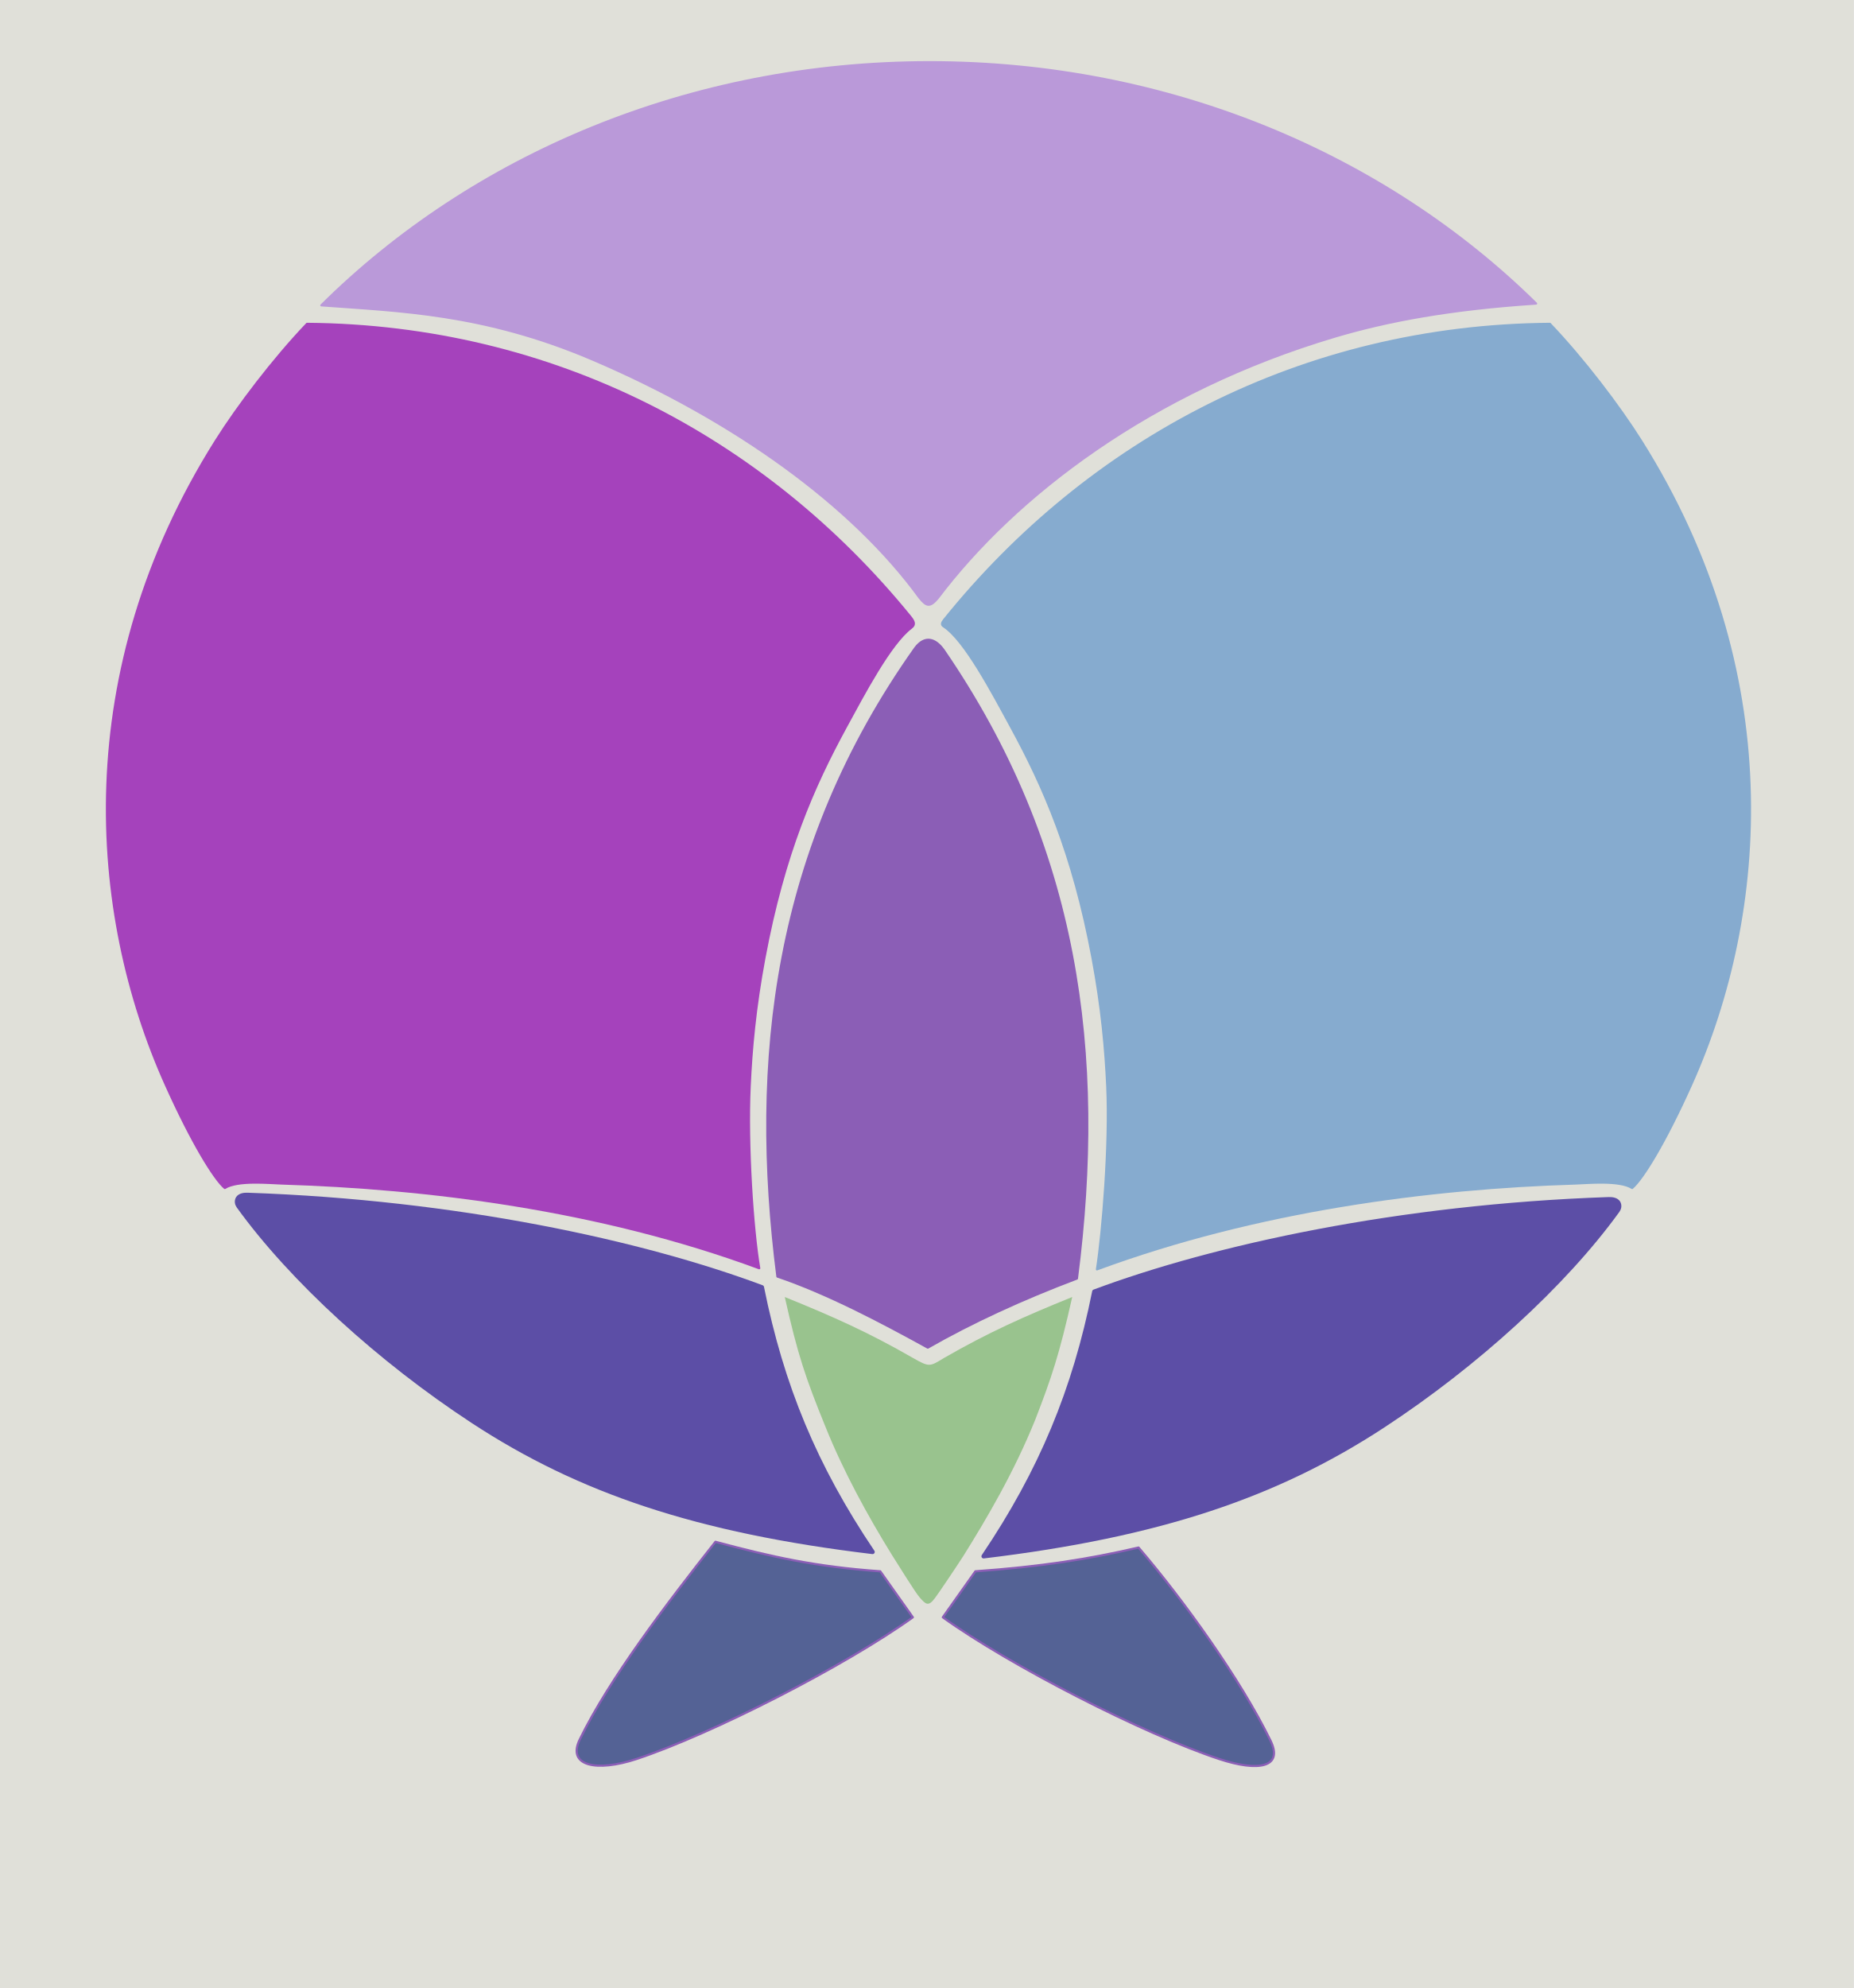
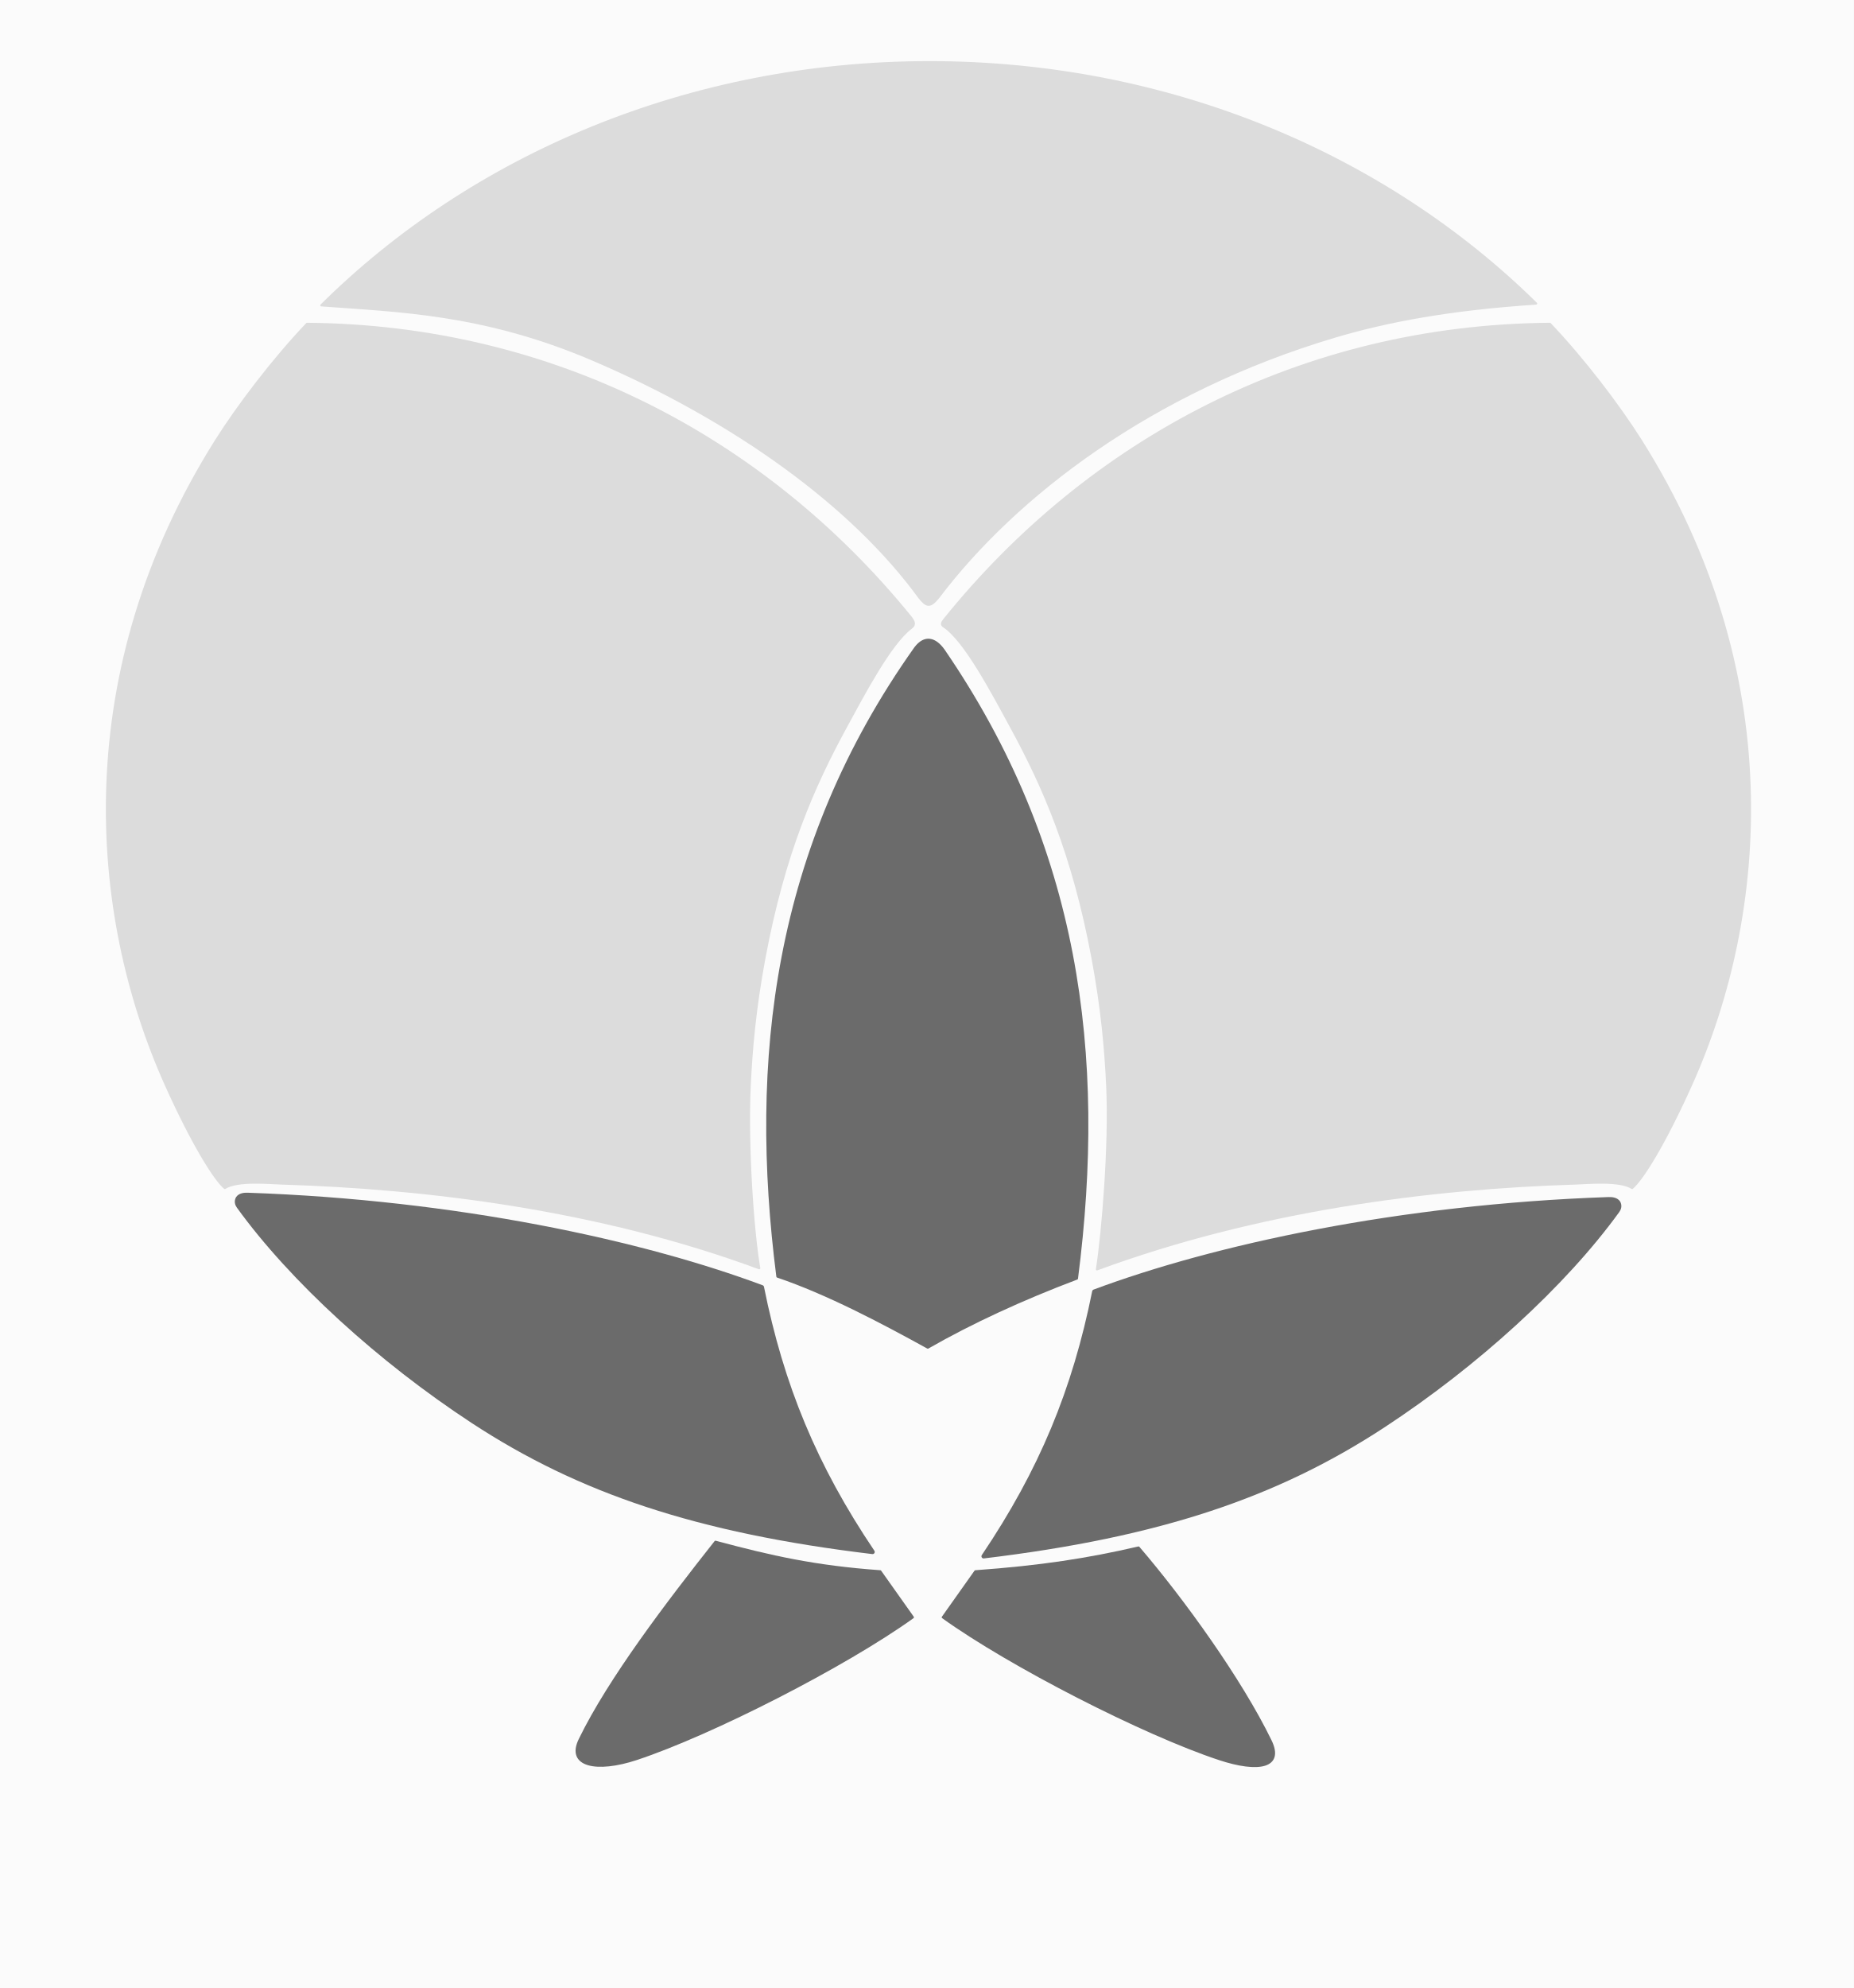
<svg xmlns="http://www.w3.org/2000/svg" width="242.01mm" height="259.465mm" viewBox="0 0 857.517 919.365" id="svg2" version="1.1">
  <defs id="defs4" />
  <g id="layer6" transform="translate(-347.6676,27.68661)" style="display:inline">
-     <rect style="opacity:1;fill:#dcdcd2;fill-opacity:0.764;stroke:none;stroke-width:5;stroke-linecap:round;stroke-linejoin:round;stroke-miterlimit:4;stroke-dasharray:none;stroke-dashoffset:0;stroke-opacity:1" id="rect4295" width="857.517" height="919.365" x="347.668" y="-27.687" />
+     <rect style="opacity:1;fill:#ffffff;fill-opacity:0.764;stroke:none;stroke-width:5;stroke-linecap:round;stroke-linejoin:round;stroke-miterlimit:4;stroke-dasharray:none;stroke-dashoffset:0;stroke-opacity:1" id="rect4295" width="857.517" height="919.365" x="347.668" y="-27.687" />
  </g>
  <g id="layer5" style="display:none" transform="translate(-347.6676,27.68661)">
    <ellipse transform="translate(398.2859,325.4949)" ry="345.64" rx="381.21" cy="21.219" cx="379.382" id="ellipse4258" style="display:inline;opacity:1;fill:#6918b7;fill-opacity:0.533;stroke:#3f0d85;stroke-width:2.149;stroke-linecap:round;stroke-linejoin:round;stroke-miterlimit:4;stroke-dasharray:none;stroke-dashoffset:0;stroke-opacity:1" />
    <ellipse transform="translate(398.2859,325.4949)" ry="371.418" rx="368.418" cy="165.694" cx="669.382" id="ellipse4260" style="display:inline;opacity:1;fill:#189cb7;fill-opacity:0.533;stroke:#3f0d85;stroke-width:4.164;stroke-linecap:round;stroke-linejoin:round;stroke-miterlimit:4;stroke-dasharray:none;stroke-dashoffset:0;stroke-opacity:1" />
    <ellipse transform="translate(398.2859,325.4949)" ry="371.418" rx="368.418" style="display:inline;opacity:1;fill:#aa18b7;fill-opacity:0.533;stroke:#3f0d85;stroke-width:4.164;stroke-linecap:round;stroke-linejoin:round;stroke-miterlimit:4;stroke-dasharray:none;stroke-dashoffset:0;stroke-opacity:1" id="ellipse4262" cx="89.382" cy="165.694" />
    <ellipse transform="translate(398.2859,325.4949)" ry="356.278" rx="478.064" cy="555.862" cx="81" id="ellipse4264" style="display:inline;opacity:1;fill:#6918b7;fill-opacity:0.533;stroke:#3f0d85;stroke-width:2.444;stroke-linecap:round;stroke-linejoin:round;stroke-miterlimit:4;stroke-dasharray:none;stroke-dashoffset:0;stroke-opacity:1" />
    <ellipse transform="translate(398.2859,325.4949)" style="display:inline;opacity:1;fill:#6918b7;fill-opacity:0.533;stroke:#3f0d85;stroke-width:2.444;stroke-linecap:round;stroke-linejoin:round;stroke-miterlimit:4;stroke-dasharray:none;stroke-dashoffset:0;stroke-opacity:1" id="ellipse4266" cx="675.286" cy="555.862" rx="478.064" ry="356.278" />
  </g>
  <g id="layer1" style="display:none" transform="translate(50.61828,353.1815)">
    <ellipse style="opacity:1;fill:#6918b7;fill-opacity:0.533;stroke:none;stroke-width:2.149;stroke-linecap:round;stroke-linejoin:round;stroke-miterlimit:4;stroke-dasharray:none;stroke-dashoffset:0;stroke-opacity:1" id="path4203" cx="379.382" cy="21.219" rx="381.21" ry="345.64" />
    <path style="opacity:1;fill:#189cb7;fill-opacity:0.533;stroke:none;stroke-width:4.164;stroke-linecap:round;stroke-linejoin:round;stroke-miterlimit:4;stroke-dasharray:none;stroke-dashoffset:0;stroke-opacity:1" d="m 704.428,204.991 c -83.825,104.822 -169.307,136.704 -221.003,154.887 -39.74,12.643 -97.859,10.321 -131.259,-6.132 -31.805,-54.92 -50.028,-118.811 -50.028,-186.994 0,-204.13 164.192,-369.44 366.296,-371.049 134.929,141.597 101.259,319.998 35.995,409.289 z" id="path4240" />
    <path style="opacity:1;fill:#2cb718;fill-opacity:0.408;stroke:none;stroke-width:2.444;stroke-linecap:round;stroke-linejoin:round;stroke-miterlimit:4;stroke-dasharray:none;stroke-dashoffset:0;stroke-opacity:1" d="m 477.947,361.301 c 40.897,31.704 64.651,112.544 77.879,161.226 -74.751,-35.107 -186.945,-93.845 -226.492,-212.556 -1.043,-3.132 5.238,-4.044 7.909,-6.035 33.746,-25.149 72.017,-46.15 113.387,-62.562 68.541,-27.192 145.589,-41.789 224.656,-41.789 7.159,0 14.302,0.12 21.424,0.358 3.621,0.657 6.696,5.694 2.914,10.758 -73.851,98.883 -175.915,125.892 -221.676,150.602 z" id="ellipse4250" />
    <path style="opacity:1;fill:#aa18b7;fill-opacity:0.533;stroke:none;stroke-width:4.164;stroke-linecap:round;stroke-linejoin:round;stroke-miterlimit:4;stroke-dasharray:none;stroke-dashoffset:0;stroke-opacity:1" d="m 457.702,166.016 c 0,75.298 -22.603,144.236 -61.045,202.039 -47.358,1.76 -81.395,-5.629 -118.98,-12.448 C 158.491,324.178 112.294,271.859 55.151,202.444 5.727,135.125 -16.225,36.231 7.55,-55.228 17.494,-93.48 36.979,-141.049 76.271,-188.304 c 3.792,-4.561 7.936,-8.974 12.129,-13.499 0.518,-0.581 2.692,-3.155 3.469,-3.465 202.398,1.265 365.833,166.941 365.833,371.285 z" id="circle4242" />
    <path style="opacity:1;fill:#2cb718;fill-opacity:0.408;stroke:none;stroke-width:2.444;stroke-linecap:round;stroke-linejoin:round;stroke-miterlimit:4;stroke-dasharray:none;stroke-dashoffset:0;stroke-opacity:1" d="m 1489.91,544.804 c 0,0 -53.098,-9.105 -77.644,-14.014 7.334,-22.737 34.662,-30.274 42.442,-46.354 14.099,11.969 35.202,60.368 35.202,60.368 z" id="path4309" />
    <path style="opacity:1;fill:#6918b7;fill-opacity:0.436;stroke:none;stroke-width:2.444;stroke-linecap:round;stroke-linejoin:round;stroke-miterlimit:4;stroke-dasharray:none;stroke-dashoffset:0;stroke-opacity:1" d="m 399.577,370.393 c -8.842,12.987 -11.732,13.28 -20.824,25.865 -36.365,57.68 -142.626,124.513 -179.405,121.75 7.503,-76.072 59.35,-157.778 137.599,-216.093 33.557,-25.008 71.589,-45.915 112.693,-62.286 68.715,-27.369 146.016,-42.065 225.35,-42.065 7.609,0 15.2,0.135 22.766,0.404 -2.714,29.461 -18.506,28.01 -47.369,65.562 C 592.665,316.839 504.188,365.048 399.577,370.393 Z" id="ellipse4248" />
    <path id="path4305" d="m 1335.495,488.605 c 0,0 45.522,-24.23 70.068,-33.968 -2.283,25.768 -13.448,50.982 -21.229,67.062 -14.099,-11.969 -48.839,-33.094 -48.839,-33.094 z" style="opacity:1;fill:#2cb718;fill-opacity:0.408;stroke:none;stroke-width:2.444;stroke-linecap:round;stroke-linejoin:round;stroke-miterlimit:4;stroke-dasharray:none;stroke-dashoffset:0;stroke-opacity:1" />
    <path style="opacity:1;fill:#aa18b7;fill-opacity:0.533;stroke:none;stroke-width:2.444;stroke-linecap:round;stroke-linejoin:round;stroke-miterlimit:4;stroke-dasharray:none;stroke-dashoffset:0;stroke-opacity:1" d="m 1323.404,490.979 c 0,0 -45.522,-24.23 -70.068,-33.968 2.283,25.768 13.448,50.982 21.229,67.062 14.099,-11.969 48.839,-33.094 48.839,-33.094 z" id="path4307" />
    <path id="path4313" d="m -370.623,44.798 c 0,166.528 -110.556,301.949 -258.487,354.602 -23.606,8.402 52.101,-136.222 78.462,-165.012 -119.186,-31.429 -165.383,-83.748 -222.526,-153.162 -49.424,-67.32 -71.377,-166.214 -47.601,-257.672 9.944,-38.252 29.429,-85.821 68.721,-133.076 3.792,-4.561 7.936,-8.974 12.129,-13.499 0.518,-0.581 2.692,-3.155 3.469,-3.465 202.398,1.265 365.833,166.941 365.833,371.285 z" style="opacity:1;fill:#aa18b7;fill-opacity:0.533;stroke:none;stroke-width:4.164;stroke-linecap:round;stroke-linejoin:round;stroke-miterlimit:4;stroke-dasharray:none;stroke-dashoffset:0;stroke-opacity:1" />
  </g>
  <g id="layer9" style="display:none">
    <path transform="translate(28.10912,30.11695)" id="path4386" d="m 499.762,687.21 c 41.872,51.697 58.872,92.432 74.431,146.067 0.456,1.45 -0.007,2.323 -1.212,1.811 C 516.477,812.24 462.454,783.863 407.67,719.487 l 14.626,-21.149 c 29.493,-0.749 51.874,-5.596 77.466,-11.128 z" style="display:inline;fill:#8b5eb6;fill-opacity:1;fill-rule:evenodd;stroke:#8b5eb6;stroke-width:1;stroke-linecap:butt;stroke-linejoin:round;stroke-miterlimit:4;stroke-dasharray:none;stroke-opacity:1" />
    <path transform="translate(28.10912,30.11695)" style="display:inline;fill:#8b5eb6;fill-opacity:1;fill-rule:evenodd;stroke:#8b5eb6;stroke-width:1;stroke-linecap:butt;stroke-linejoin:round;stroke-miterlimit:4;stroke-dasharray:none;stroke-opacity:1" d="m 303.327,684.147 c -41.682,51.463 -62.284,97.09 -77.932,150.571 -0.737,2.56 -0.083,3.002 1.783,2.227 56.333,-22.82 113.631,-52.047 167.463,-117.871 l -15.072,-21.271 c -30.202,-2.169 -50.295,-6.704 -76.242,-13.656 z" id="path4384" />
  </g>
  <g id="layer7" style="display:inline" transform="translate(28.10912,30.11695)">
    <path id="path4363" d="M 254.041,1072.962 C 165.384,974.544 28.713,917.4 -168.6,918.362 c 22.375,35.962 66.565,82.096 111.935,109.425 78.363,47.202 197.776,74.405 310.706,45.175 z" style="fill:#8b30ba;fill-opacity:1;fill-rule:evenodd;stroke:#8b30ba;stroke-width:3;stroke-linecap:butt;stroke-linejoin:round;stroke-miterlimit:4;stroke-dasharray:none;stroke-opacity:1" />
    <ellipse transform="translate(22.50916,323.0646)" style="display:inline;opacity:1;fill:#a542bc;fill-opacity:1;stroke:none;stroke-width:5;stroke-linecap:round;stroke-linejoin:round;stroke-miterlimit:4;stroke-dasharray:none;stroke-dashoffset:0;stroke-opacity:1" id="ellipse4316" cx="1079.012" cy="-36.28" rx="68.932" ry="68.809" />
    <ellipse transform="translate(22.50916,323.0646)" ry="68.095" rx="67.094" cy="-33.142" cx="938.375" id="ellipse4318" style="display:inline;opacity:1;fill:#834cb8;fill-opacity:1;stroke:none;stroke-width:5;stroke-linecap:round;stroke-linejoin:round;stroke-miterlimit:4;stroke-dasharray:none;stroke-dashoffset:0;stroke-opacity:1" />
    <ellipse transform="translate(22.50916,323.0646)" style="display:inline;opacity:1;fill:#7239a6;fill-opacity:1;stroke:none;stroke-width:5;stroke-linecap:round;stroke-linejoin:round;stroke-miterlimit:4;stroke-dasharray:none;stroke-dashoffset:0;stroke-opacity:1" id="ellipse4320" cx="936.946" cy="-175.999" rx="67.094" ry="68.095" />
    <ellipse transform="translate(22.50916,323.0646)" style="display:inline;opacity:1;fill:#546295;fill-opacity:1;stroke:none;stroke-width:5;stroke-linecap:round;stroke-linejoin:round;stroke-miterlimit:4;stroke-dasharray:none;stroke-dashoffset:0;stroke-opacity:1" id="ellipse4322" cx="936.946" cy="106.858" rx="67.094" ry="68.095" />
    <ellipse transform="translate(22.50916,323.0646)" style="display:inline;opacity:1;fill:#8b30ba;fill-opacity:1;stroke:none;stroke-width:5;stroke-linecap:round;stroke-linejoin:round;stroke-miterlimit:4;stroke-dasharray:none;stroke-dashoffset:0;stroke-opacity:1" id="ellipse4324" cx="1075.518" cy="-175.999" rx="67.094" ry="68.095" />
    <ellipse transform="translate(22.50916,323.0646)" ry="68.095" rx="67.094" cy="246.858" cx="1076.946" id="ellipse4326" style="display:inline;opacity:1;fill:#94cc85;fill-opacity:1;stroke:none;stroke-width:5;stroke-linecap:round;stroke-linejoin:round;stroke-miterlimit:4;stroke-dasharray:none;stroke-dashoffset:0;stroke-opacity:1" />
    <ellipse transform="translate(22.50916,323.0646)" ry="68.095" rx="67.094" cy="246.858" cx="932.66" id="ellipse4328" style="display:inline;opacity:1;fill:#5689bc;fill-opacity:1;stroke:none;stroke-width:5;stroke-linecap:round;stroke-linejoin:round;stroke-miterlimit:4;stroke-dasharray:none;stroke-dashoffset:0;stroke-opacity:1" />
    <ellipse transform="translate(22.50916,323.0646)" style="display:inline;opacity:1;fill:#807d9b;fill-opacity:1;stroke:none;stroke-width:5;stroke-linecap:round;stroke-linejoin:round;stroke-miterlimit:4;stroke-dasharray:none;stroke-dashoffset:0;stroke-opacity:1" id="ellipse4330" cx="1078.375" cy="108.287" rx="67.094" ry="68.095" />
-     <path style="fill:#8b5eb6;fill-opacity:1;fill-rule:evenodd;stroke:#8b5eb6;stroke-width:1;stroke-linecap:butt;stroke-linejoin:round;stroke-miterlimit:4;stroke-dasharray:none;stroke-opacity:1" d="m 395.269,269.509 c -65.7,92.624 -76.542,190.992 -63.775,290.715 22.882,7.743 47.979,20.973 69.563,32.875 20.126,-11.542 43.685,-22.402 68.975,-31.954 13.344,-103.829 0.707,-199.693 -61.675,-290.642 -3.905,-5.463 -8.727,-6.746 -13.087,-0.994 z" id="path4365" />
+     <path style="fill:#6b6b6b;fill-opacity:1;fill-rule:evenodd;stroke:#6b6b6b;stroke-width:1;stroke-linecap:butt;stroke-linejoin:round;stroke-miterlimit:4;stroke-dasharray:none;stroke-opacity:1" d="m 395.269,269.509 c -65.7,92.624 -76.542,190.992 -63.775,290.715 22.882,7.743 47.979,20.973 69.563,32.875 20.126,-11.542 43.685,-22.402 68.975,-31.954 13.344,-103.829 0.707,-199.693 -61.675,-290.642 -3.905,-5.463 -8.727,-6.746 -13.087,-0.994 z" id="path4365" />
    <path id="path4367" d="m -195.735,927.783 c -71.293,95.132 -90.464,194.7 -70.775,300.536 23.592,7.388 47.183,18.585 70.775,34.001 22.134,-13.55 43.857,-24.449 71.277,-34.001 21.345,-107.998 -3.022,-206.729 -71.277,-300.536 z" style="fill:none;fill-rule:evenodd;stroke:#000000;stroke-width:1px;stroke-linecap:butt;stroke-linejoin:miter;stroke-opacity:1" />
    <path id="path4380" d="m 930.784,861.102 c 30.878,-1.749 57.188,-6.797 77.069,-11.784 -12.979,-15.31 -32.664,-35.121 -48.948,-46.802 -5.647,16.644 -25.635,55.035 -28.121,58.587 z" style="display:inline;opacity:1;fill:#807d9b;fill-opacity:1;stroke:#807d9b;stroke-width:2;stroke-linecap:round;stroke-linejoin:round;stroke-miterlimit:4;stroke-dasharray:none;stroke-dashoffset:0;stroke-opacity:1" />
    <path id="path4411" d="m 436.933,1056.338 c -13.423,-13.461 -47.893,-34.459 -48.031,-34.102 0,0 1.204,-0.734 1.825,-1.069 80.3,-43.215 175.272,-67.144 305.293,-71.62 1.613,-0.056 3.234,1.96 4.86,1.97 -0.69,0.983 0.027,2.324 -0.689,3.313 -24.672,34.119 -65.401,71.233 -108.46,99.434 -49.293,32.283 -113.559,56.674 -184.803,60.405 10.681,-13.866 22.836,-39.425 30.005,-58.331 z" style="fill:#5c4ea6;fill-opacity:1;fill-rule:evenodd;stroke:#5c4ea6;stroke-width:2;stroke-linecap:butt;stroke-linejoin:round;stroke-miterlimit:4;stroke-dasharray:none;stroke-opacity:1" />
    <path style="fill:#5c4ea6;fill-opacity:1;fill-rule:evenodd;stroke:#5c4ea6;stroke-width:2;stroke-linecap:butt;stroke-linejoin:round;stroke-miterlimit:4;stroke-dasharray:none;stroke-opacity:1" d="m 16.673,1099.278 c 97.023,3.34 169.253,16.264 235.71,41.198 1.724,7.857 21.121,59.535 23.378,65.593 7.169,18.906 19.323,44.466 30.004,58.332 -71.244,-3.731 -135.51,-28.123 -184.803,-60.406 -43.059,-28.201 -83.787,-65.314 -108.459,-99.434 -0.715,-0.989 -1.064,-2.329 -0.335,-3.667 0.916,-1.43 2.891,-1.671 4.504,-1.616 z" id="path4418" />
-     <path style="display:inline;opacity:1;fill:#99c38e;fill-opacity:1;stroke:none;stroke-width:2;stroke-linecap:round;stroke-linejoin:round;stroke-miterlimit:4;stroke-dasharray:none;stroke-dashoffset:0;stroke-opacity:1" d="m 408.723,597.789 c 20.283,-11.674 36.818,-19.058 59.132,-28.094 -5.98,26.702 -9.565,37.282 -17.089,56.714 -9.868,24.437 -22.646,46.058 -33.35,63.176 -3.846,5.945 -11.055,16.642 -12.999,19.262 -3.027,4.081 -4.215,3.141 -7.15,-0.242 -2.144,-2.471 -9.855,-14.993 -12.81,-19.635 -11.172,-18.034 -22.547,-38.839 -30.721,-59.209 -9.274,-22.784 -12.859,-33.364 -18.839,-60.066 22.314,9.036 38.849,16.42 59.132,28.094 7.946,4.52 7.857,4.11 14.694,0 z" id="path4426" />
+     <path style="display:inline;opacity:1;fill:none;fill-opacity:1;stroke:none;stroke-width:2;stroke-linecap:round;stroke-linejoin:round;stroke-miterlimit:4;stroke-dasharray:none;stroke-dashoffset:0;stroke-opacity:1" d="m 408.723,597.789 c 20.283,-11.674 36.818,-19.058 59.132,-28.094 -5.98,26.702 -9.565,37.282 -17.089,56.714 -9.868,24.437 -22.646,46.058 -33.35,63.176 -3.846,5.945 -11.055,16.642 -12.999,19.262 -3.027,4.081 -4.215,3.141 -7.15,-0.242 -2.144,-2.471 -9.855,-14.993 -12.81,-19.635 -11.172,-18.034 -22.547,-38.839 -30.721,-59.209 -9.274,-22.784 -12.859,-33.364 -18.839,-60.066 22.314,9.036 38.849,16.42 59.132,28.094 7.946,4.52 7.857,4.11 14.694,0 z" id="path4426" />
    <ellipse ry="68.095" rx="67.094" cy="19.29" cx="1029.88" id="ellipse4447" style="display:inline;opacity:1;fill:#af83d8;fill-opacity:1;stroke:none;stroke-width:5;stroke-linecap:round;stroke-linejoin:round;stroke-miterlimit:4;stroke-dasharray:none;stroke-dashoffset:0;stroke-opacity:1" />
-     <path id="path4516" d="m 302.825,682.892 c -22.27,28.195 -49.098,63.352 -62.718,91.331 -6.173,12.437 7.816,15.218 26.229,9.117 34.956,-11.582 96.687,-43.176 127.803,-65.522 l -15.072,-21.271 c -30.202,-2.169 -50.295,-6.704 -76.242,-13.656 z" style="display:inline;fill:#546295;fill-opacity:1;fill-rule:evenodd;stroke:#8b5eb6;stroke-width:1;stroke-linecap:butt;stroke-linejoin:round;stroke-miterlimit:4;stroke-dasharray:none;stroke-opacity:1" />
+     <path id="path4516" d="m 302.825,682.892 c -22.27,28.195 -49.098,63.352 -62.718,91.331 -6.173,12.437 7.816,15.218 26.229,9.117 34.956,-11.582 96.687,-43.176 127.803,-65.522 l -15.072,-21.271 c -30.202,-2.169 -50.295,-6.704 -76.242,-13.656 z" style="display:inline;fill:#6b6b6b;fill-opacity:1;fill-rule:evenodd;stroke:#6b6b6b;stroke-width:1;stroke-linecap:butt;stroke-linejoin:round;stroke-miterlimit:4;stroke-dasharray:none;stroke-opacity:1" />
    <path style="display:inline;fill:#8b5eb6;fill-opacity:1;fill-rule:evenodd;stroke:#8b5eb6;stroke-width:1;stroke-linecap:butt;stroke-linejoin:round;stroke-miterlimit:4;stroke-dasharray:none;stroke-opacity:1" d="m 963.823,994.846 c 21.427,30.503 38.774,61.599 46.613,92.365 1.49,5.572 -0.429,8.443 -9.059,6.132 -36.457,-10.042 -87.459,-33.948 -127.803,-65.522 L 888.646,1006.55 c 30.202,-2.169 49.23,-4.752 75.177,-11.704 z" id="path4520" />
-     <path style="display:inline;fill:#546295;fill-opacity:1;fill-rule:evenodd;stroke:#8b5eb6;stroke-width:1;stroke-linecap:butt;stroke-linejoin:round;stroke-miterlimit:4;stroke-dasharray:none;stroke-opacity:1" d="m 498.538,685.549 c 20.764,24.18 47.353,61.197 60.974,89.176 6.173,12.437 -5.307,14.716 -23.719,8.615 -34.956,-11.582 -96.687,-43.176 -127.803,-65.522 l 15.072,-21.271 c 30.202,-2.169 52.039,-5.553 75.476,-10.999 z" id="path4522" />
-     <path id="path4428" d="m 715.956,524.473 c -97.023,3.34 -182.468,22.061 -237.883,42.729 -9.136,45.519 -24.59,82.923 -51.209,122.394 81.283,-9.754 135.51,-28.123 184.803,-60.406 43.059,-28.201 83.787,-65.314 108.459,-99.434 0.715,-0.989 1.064,-2.329 0.335,-3.667 -0.916,-1.43 -2.891,-1.671 -4.504,-1.616 z" style="fill:#5c4ea6;fill-opacity:1;fill-rule:evenodd;stroke:#5c4ea6;stroke-width:2;stroke-linecap:butt;stroke-linejoin:round;stroke-miterlimit:4;stroke-dasharray:none;stroke-opacity:1" />
-     <path style="fill:#5c4ea6;fill-opacity:1;fill-rule:evenodd;stroke:#5c4ea6;stroke-width:2;stroke-linecap:butt;stroke-linejoin:round;stroke-miterlimit:4;stroke-dasharray:none;stroke-opacity:1" d="m 86.418,522.465 c 97.023,3.34 182.468,22.061 237.883,42.729 9.136,45.519 24.59,82.923 51.209,122.394 -81.283,-9.754 -135.51,-28.123 -184.803,-60.406 -43.059,-28.201 -83.787,-65.314 -108.459,-99.434 -0.715,-0.989 -1.064,-2.329 -0.335,-3.667 0.916,-1.43 2.891,-1.671 4.504,-1.616 z" id="path4575" />
+     <path style="display:inline;fill:#6b6b6b;fill-opacity:1;fill-rule:evenodd;stroke:#6b6b6b;stroke-width:1;stroke-linecap:butt;stroke-linejoin:round;stroke-miterlimit:4;stroke-dasharray:none;stroke-opacity:1" d="m 498.538,685.549 c 20.764,24.18 47.353,61.197 60.974,89.176 6.173,12.437 -5.307,14.716 -23.719,8.615 -34.956,-11.582 -96.687,-43.176 -127.803,-65.522 l 15.072,-21.271 c 30.202,-2.169 52.039,-5.553 75.476,-10.999 z" id="path4522" />
+     <path id="path4428" d="m 715.956,524.473 c -97.023,3.34 -182.468,22.061 -237.883,42.729 -9.136,45.519 -24.59,82.923 -51.209,122.394 81.283,-9.754 135.51,-28.123 184.803,-60.406 43.059,-28.201 83.787,-65.314 108.459,-99.434 0.715,-0.989 1.064,-2.329 0.335,-3.667 -0.916,-1.43 -2.891,-1.671 -4.504,-1.616 z" style="fill:#6b6b6b;fill-opacity:1;fill-rule:evenodd;stroke:#6b6b6b;stroke-width:2;stroke-linecap:butt;stroke-linejoin:round;stroke-miterlimit:4;stroke-dasharray:none;stroke-opacity:1" />
+     <path style="fill:#6b6b6b;fill-opacity:1;fill-rule:evenodd;stroke:#6b6b6b;stroke-width:2;stroke-linecap:butt;stroke-linejoin:round;stroke-miterlimit:4;stroke-dasharray:none;stroke-opacity:1" d="m 86.418,522.465 c 97.023,3.34 182.468,22.061 237.883,42.729 9.136,45.519 24.59,82.923 51.209,122.394 -81.283,-9.754 -135.51,-28.123 -184.803,-60.406 -43.059,-28.201 -83.787,-65.314 -108.459,-99.434 -0.715,-0.989 -1.064,-2.329 -0.335,-3.667 0.916,-1.43 2.891,-1.671 4.504,-1.616 z" id="path4575" />
  </g>
  <g id="layer8" style="display:inline">
-     <path id="path4434" d="m 704.347,196.214 c -5.889,-3.712 -20.426,-2.253 -26.324,-2.073 -66.872,2.045 -146.958,12.238 -221.239,39.706 2.712,-17.51 6.008,-57.59 4.783,-84.44 -0.798,-17.48 -2.501,-36.402 -6.812,-59.498 -9.07,-48.59 -22.759,-79.461 -37.617,-106.749 -8.783,-16.131 -21.362,-40.084 -31.145,-46.607 -1.326,-0.761 -1.01,-1.725 0.113,-3.12 67.134,-83.301 165.675,-135.934 280.197,-136.846 15.477,16.211 32.007,37.928 42.196,54.127 67.058,106.61 58.966,218.01 23.071,297.889 -12.074,26.87 -22.442,43.566 -27.224,47.608 z" style="display:inline;opacity:1;fill:#86abcf;fill-opacity:1;stroke:#86abcf;stroke-width:1;stroke-linecap:round;stroke-linejoin:round;stroke-miterlimit:4;stroke-dasharray:none;stroke-dashoffset:0;stroke-opacity:1" transform="translate(50.61828,353.1815)" />
-     <path transform="translate(28.10912,30.11695)" style="display:inline;opacity:1;fill:#a542bc;fill-opacity:1;stroke:#a542bc;stroke-width:1;stroke-linecap:round;stroke-linejoin:round;stroke-miterlimit:4;stroke-dasharray:none;stroke-dashoffset:0;stroke-opacity:1" d="m 75.865,519.279 c 5.889,-3.712 20.426,-2.253 26.324,-2.073 66.872,2.045 146.603,11.706 220.884,39.174 -3.067,-18.042 -5.654,-57.057 -4.428,-83.908 0.798,-17.48 2.501,-36.402 6.812,-59.498 9.07,-48.59 22.759,-79.461 37.617,-106.749 8.526,-15.659 20.629,-38.689 30.279,-45.99 2.1,-1.501 1.309,-3.061 -0.513,-5.299 C 325.736,172.54 227.712,120.56 113.908,119.654 98.431,135.865 81.901,157.582 71.712,173.781 4.653,280.391 12.746,391.791 48.64,471.671 c 12.074,26.87 22.442,43.566 27.224,47.608 z" id="path4445" />
-     <path transform="translate(50.61828,353.1815)" style="display:inline;opacity:1;fill:#ba99d9;fill-opacity:1;stroke:#ba99d9;stroke-width:1;stroke-linecap:round;stroke-linejoin:round;stroke-miterlimit:4;stroke-dasharray:none;stroke-dashoffset:0;stroke-opacity:1" d="m 374.679,-76.782 c -30.963,-42.617 -85.709,-82.194 -151.347,-110.192 -50.439,-21.515 -89.959,-22.353 -125.32,-25.01 69.702,-69.098 169.955,-112.436 281.371,-112.436 110.975,0 210.874,42.995 280.541,111.616 -39.628,2.621 -68.51,7.998 -92.93,15.242 -85.328,25.313 -148.162,73.79 -183.754,120.881 -3.688,4.431 -5.261,4.014 -8.561,-0.1 z" id="ellipse4442" />
+     <path id="path4434" d="m 704.347,196.214 c -5.889,-3.712 -20.426,-2.253 -26.324,-2.073 -66.872,2.045 -146.958,12.238 -221.239,39.706 2.712,-17.51 6.008,-57.59 4.783,-84.44 -0.798,-17.48 -2.501,-36.402 -6.812,-59.498 -9.07,-48.59 -22.759,-79.461 -37.617,-106.749 -8.783,-16.131 -21.362,-40.084 -31.145,-46.607 -1.326,-0.761 -1.01,-1.725 0.113,-3.12 67.134,-83.301 165.675,-135.934 280.197,-136.846 15.477,16.211 32.007,37.928 42.196,54.127 67.058,106.61 58.966,218.01 23.071,297.889 -12.074,26.87 -22.442,43.566 -27.224,47.608 z" style="display:inline;opacity:1;fill:#dcdcdc;fill-opacity:1;stroke:#dcdcdc;stroke-width:1;stroke-linecap:round;stroke-linejoin:round;stroke-miterlimit:4;stroke-dasharray:none;stroke-dashoffset:0;stroke-opacity:1" transform="translate(50.61828,353.1815)" />
+     <path transform="translate(28.10912,30.11695)" style="display:inline;opacity:1;fill:#dcdcdc;fill-opacity:1;stroke:#dcdcdc;stroke-width:1;stroke-linecap:round;stroke-linejoin:round;stroke-miterlimit:4;stroke-dasharray:none;stroke-dashoffset:0;stroke-opacity:1" d="m 75.865,519.279 c 5.889,-3.712 20.426,-2.253 26.324,-2.073 66.872,2.045 146.603,11.706 220.884,39.174 -3.067,-18.042 -5.654,-57.057 -4.428,-83.908 0.798,-17.48 2.501,-36.402 6.812,-59.498 9.07,-48.59 22.759,-79.461 37.617,-106.749 8.526,-15.659 20.629,-38.689 30.279,-45.99 2.1,-1.501 1.309,-3.061 -0.513,-5.299 C 325.736,172.54 227.712,120.56 113.908,119.654 98.431,135.865 81.901,157.582 71.712,173.781 4.653,280.391 12.746,391.791 48.64,471.671 c 12.074,26.87 22.442,43.566 27.224,47.608 z" id="path4445" />
+     <path transform="translate(50.61828,353.1815)" style="display:inline;opacity:1;fill:#dcdcdc;fill-opacity:1;stroke:#dcdcdc;stroke-width:1;stroke-linecap:round;stroke-linejoin:round;stroke-miterlimit:4;stroke-dasharray:none;stroke-dashoffset:0;stroke-opacity:1" d="m 374.679,-76.782 c -30.963,-42.617 -85.709,-82.194 -151.347,-110.192 -50.439,-21.515 -89.959,-22.353 -125.32,-25.01 69.702,-69.098 169.955,-112.436 281.371,-112.436 110.975,0 210.874,42.995 280.541,111.616 -39.628,2.621 -68.51,7.998 -92.93,15.242 -85.328,25.313 -148.162,73.79 -183.754,120.881 -3.688,4.431 -5.261,4.014 -8.561,-0.1 z" id="ellipse4442" />
  </g>
  <g id="layer2" style="display:none" transform="translate(50.61828,353.1815)">
    <path id="path4150" d="m 384.539,120.737 c 0,0 238.396,408.102 -189.909,511.137 -20.887,4.052 -20.633,-8.752 -12.803,-31.274 0,0 85.77,-242.111 416.183,-270.721 41.313,-2.603 76.247,6.461 1.898,76.455 -250.27,235.611 -437.648,19.065 -454.569,0 -40.222,-45.321 -62.759,-81.799 -1.653,-76.455 171.54,18.878 351.349,100.165 418.345,275.83 4.096,10.983 12.855,32.208 -14.529,26.165 C 119.198,528.838 357.594,120.737 357.594,120.737 c 7.302,-11.758 14.405,-24.91 26.945,0 z" style="fill:none;fill-rule:evenodd;stroke:#000000;stroke-width:5;stroke-linecap:butt;stroke-linejoin:miter;stroke-miterlimit:4;stroke-dasharray:none;stroke-opacity:1" />
  </g>
  <g id="layer3" transform="translate(50.61828,353.1815)" style="display:none">
    <path id="path4283" d="m 688.874,198.695 c -175.266,6.42 -418.602,54.732 -491.372,312.171 -3.062,11.077 5.626,9.226 10.576,7.373 283.02,-108.591 298.337,-422.152 176.811,-575.152 -5.206,-6.609 -8.55,-6.321 -13.733,0.27 C 251.216,97.095 266.444,410.944 549.302,516.811 c 9.648,3.611 9.73,-0.043 7.547,-7.773 C 483.941,251.948 240.765,203.681 65.59,197.267 c -10.637,-0.39 -12.343,2.992 -7.001,10.733 102.052,150.686 418,272.39 638.846,3.986 6.264,-8.213 2.325,-13.702 -8.562,-13.291 z" style="fill:none;fill-rule:evenodd;stroke:#ffffff;stroke-width:5;stroke-linecap:butt;stroke-linejoin:miter;stroke-miterlimit:4;stroke-dasharray:none;stroke-opacity:0.688" />
    <ellipse ry="137.381" rx="135.36" cy="426.469" cx="1654.344" id="ellipse4299" style="opacity:1;fill:#6918b7;fill-opacity:0.533;stroke:none;stroke-width:5;stroke-linecap:round;stroke-linejoin:round;stroke-miterlimit:4;stroke-dasharray:none;stroke-dashoffset:0;stroke-opacity:1" />
    <ellipse style="opacity:1;fill:#189cb7;fill-opacity:0.533;stroke:none;stroke-width:5;stroke-linecap:round;stroke-linejoin:round;stroke-miterlimit:4;stroke-dasharray:none;stroke-dashoffset:0;stroke-opacity:1" id="ellipse4301" cx="1694.75" cy="125.443" rx="135.36" ry="137.381" />
    <ellipse ry="137.381" rx="135.36" cy="295.149" cx="1365.44" id="ellipse4303" style="opacity:1;fill:#aa18b7;fill-opacity:0.533;stroke:none;stroke-width:5;stroke-linecap:round;stroke-linejoin:round;stroke-miterlimit:4;stroke-dasharray:none;stroke-dashoffset:0;stroke-opacity:1" />
    <ellipse style="opacity:1;fill:#2cb718;fill-opacity:0.408;stroke:none;stroke-width:5;stroke-linecap:round;stroke-linejoin:round;stroke-miterlimit:4;stroke-dasharray:none;stroke-dashoffset:0;stroke-opacity:1" id="path4297" cx="1428.07" cy="-3.856" rx="135.36" ry="137.381" />
  </g>
</svg>
